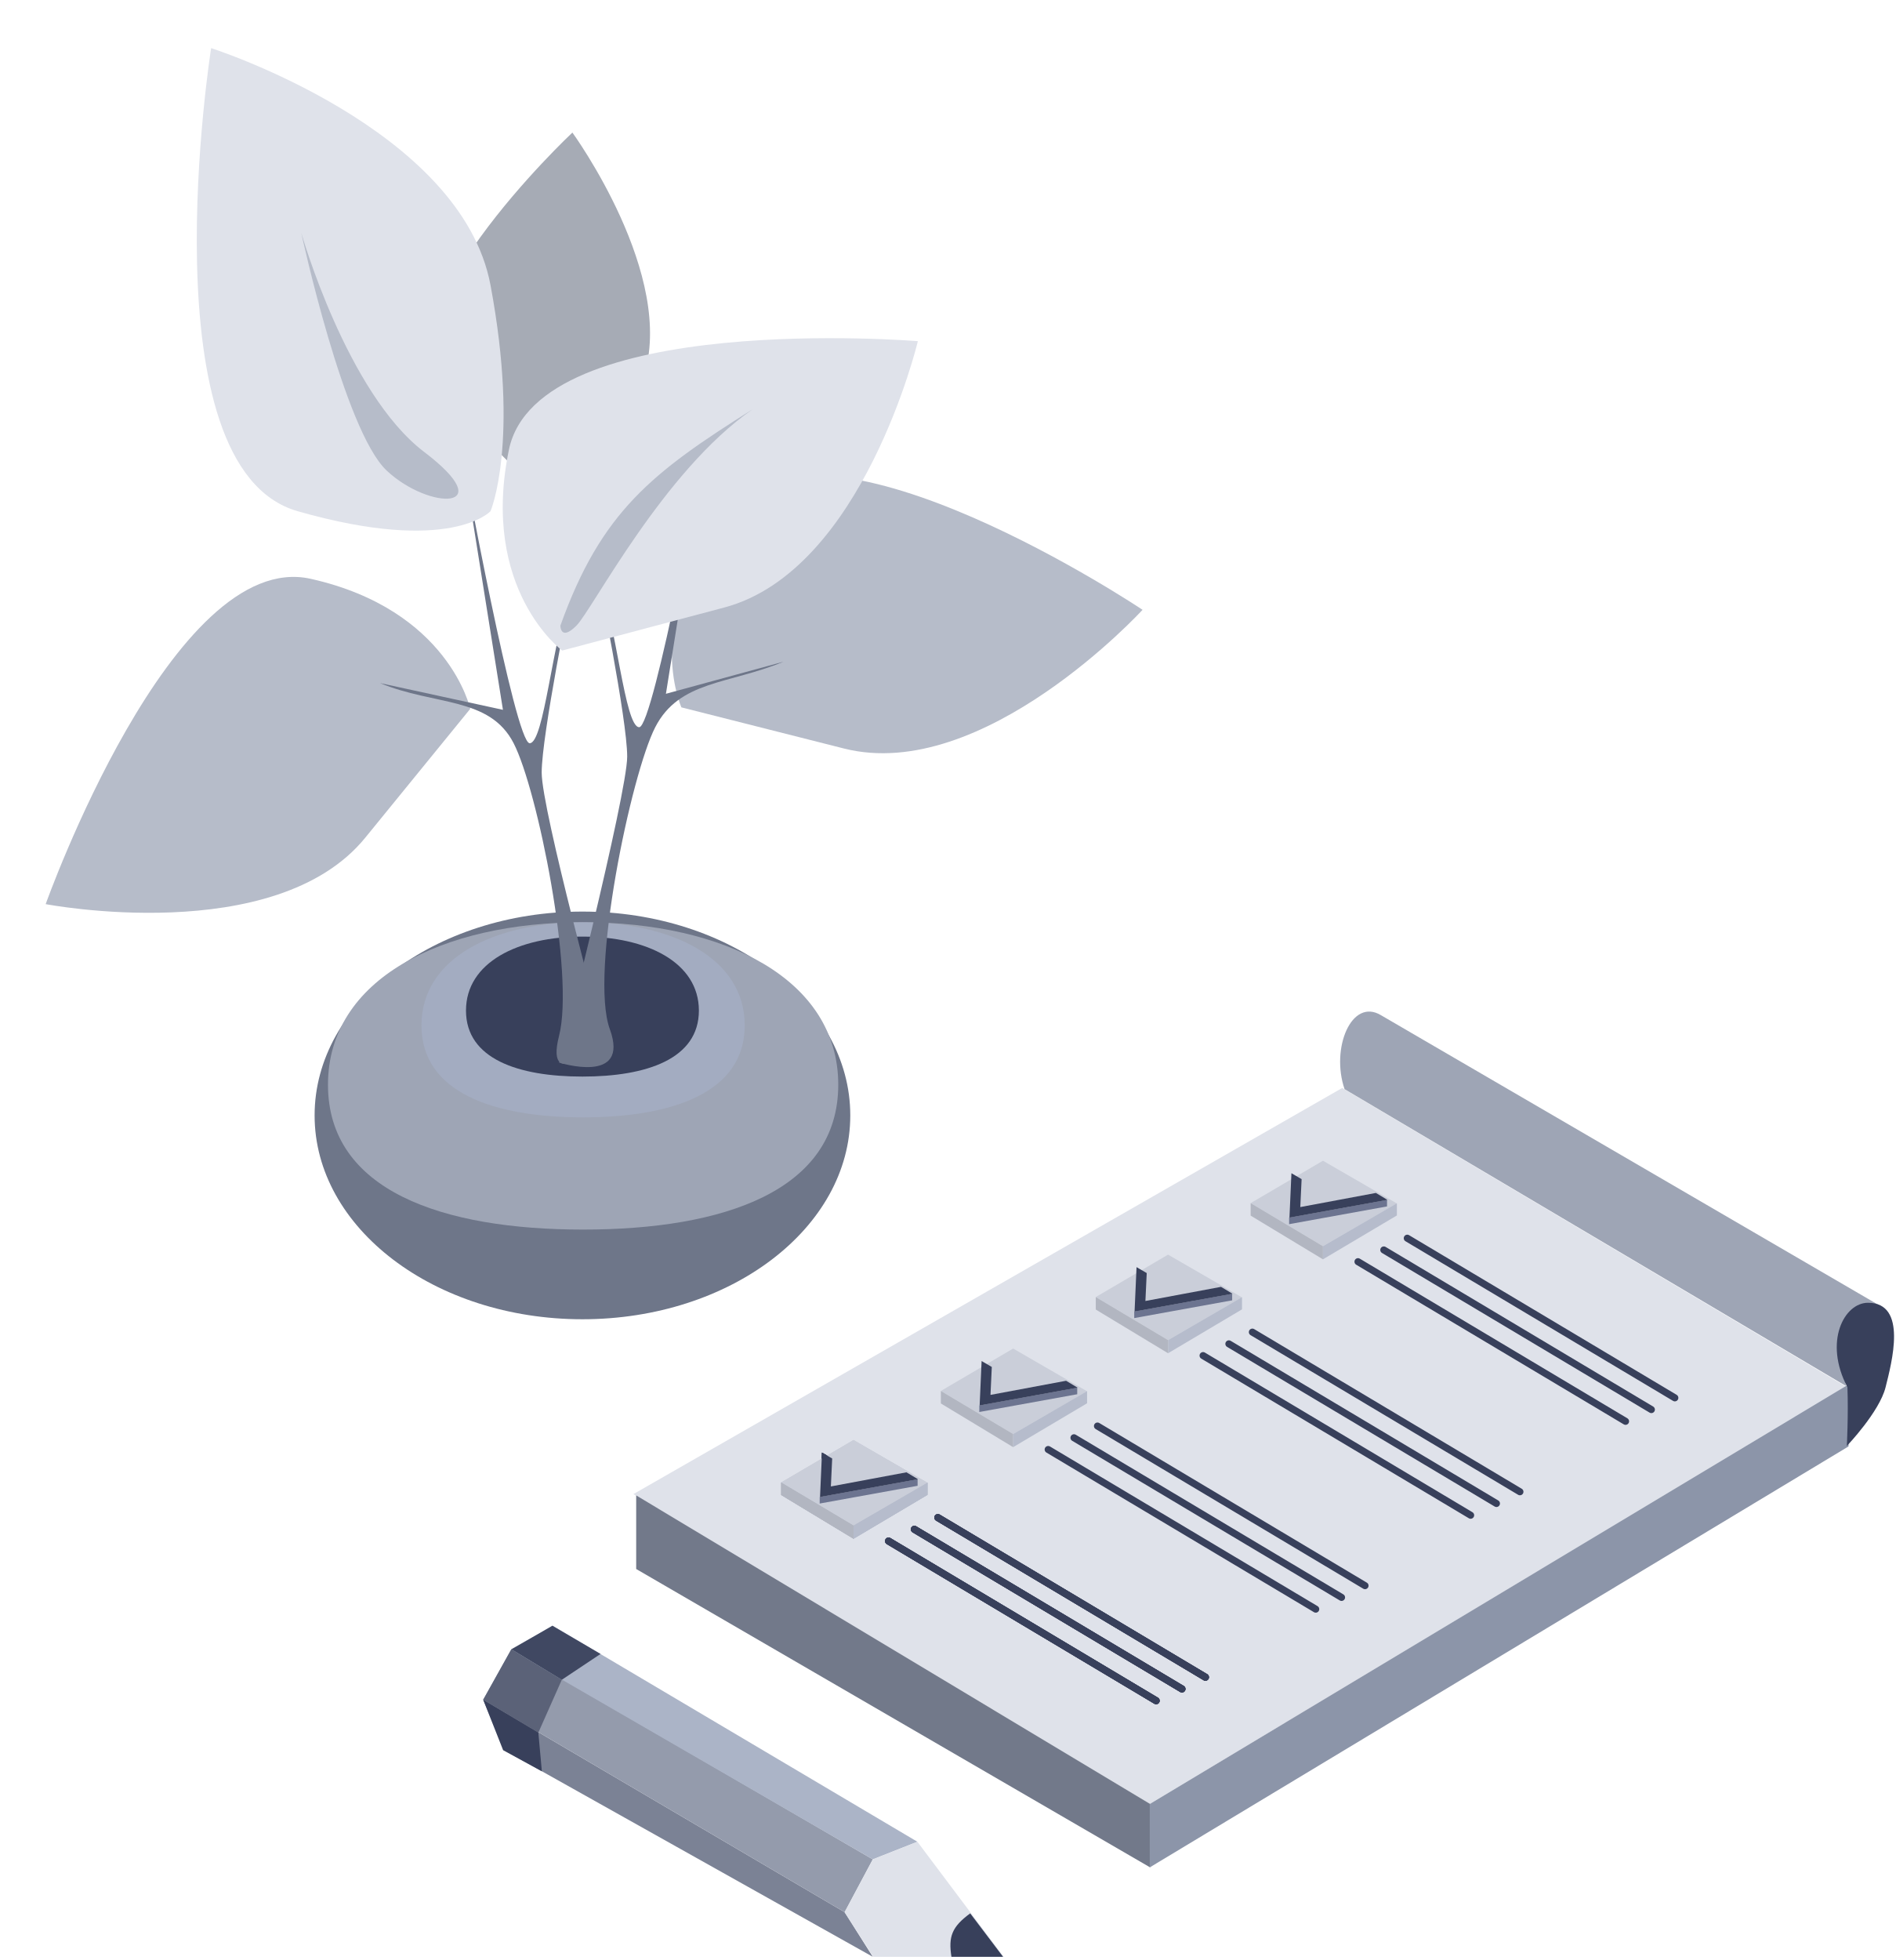
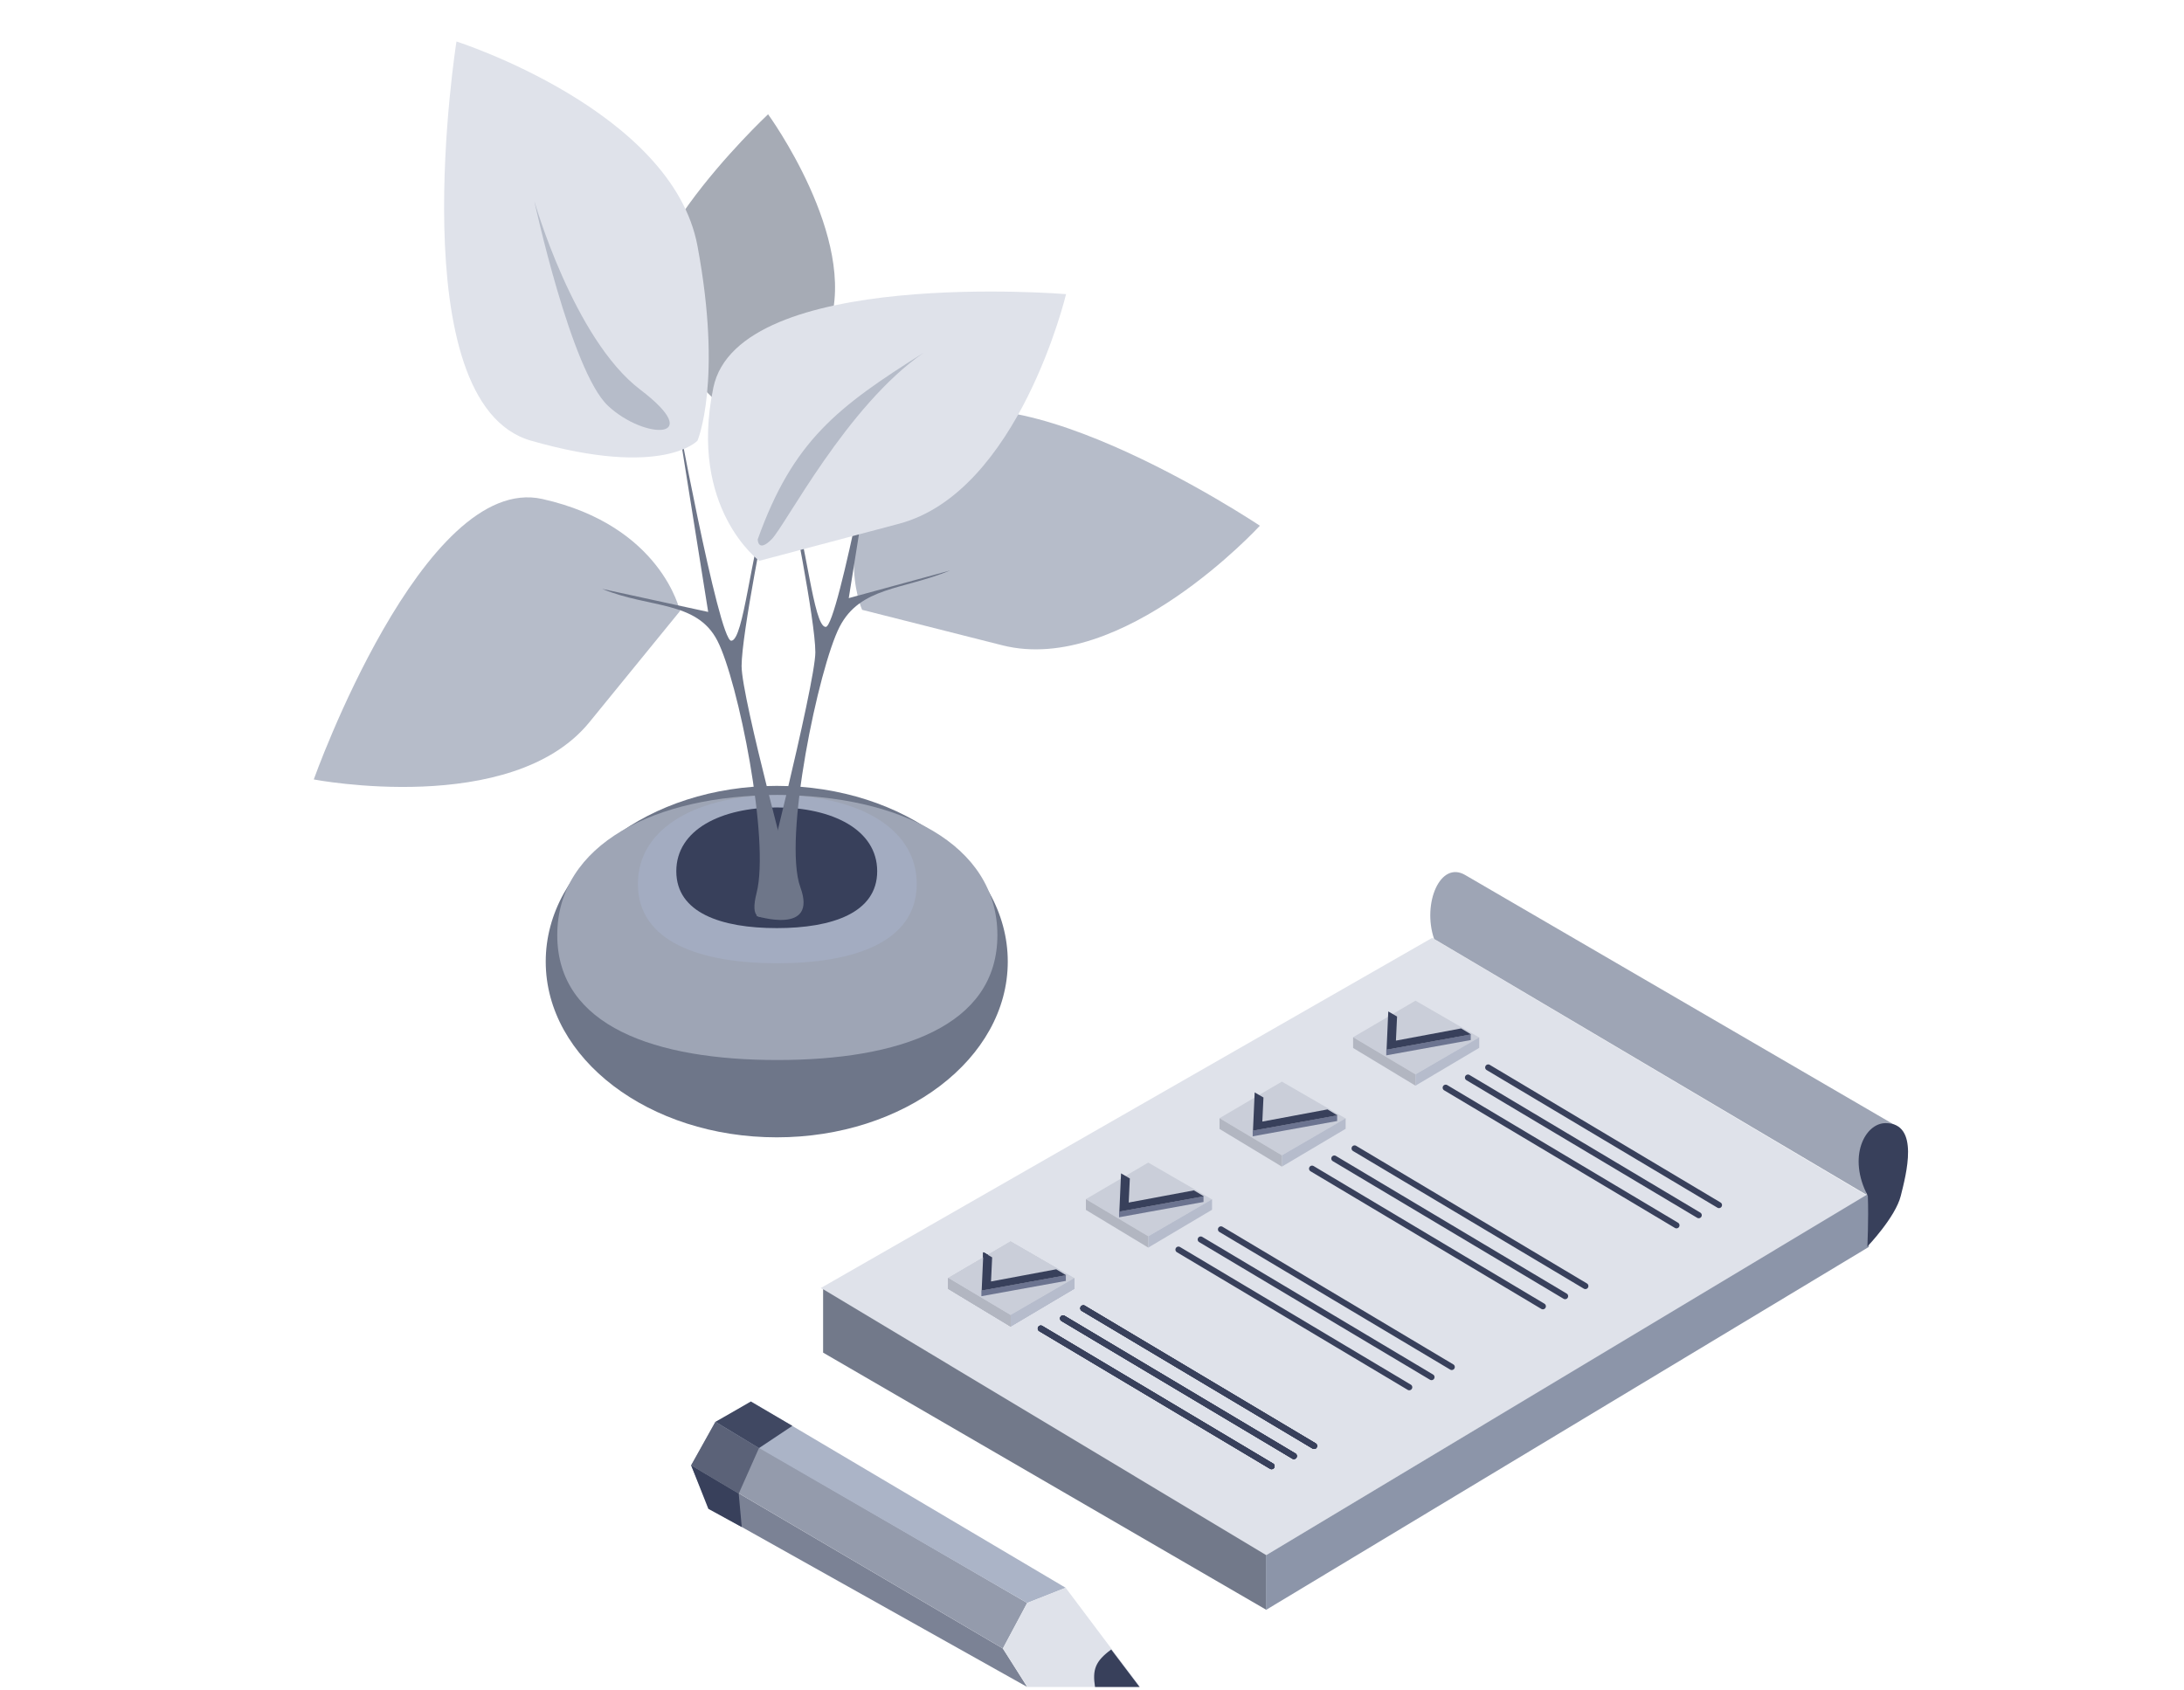
- <svg xmlns="http://www.w3.org/2000/svg" width="298" height="308" viewBox="0 0 298 308" fill="none">
+ <svg xmlns="http://www.w3.org/2000/svg" width="398" height="308" viewBox="0 0 298 308" fill="none">
  <path d="M290.193 217.916L180.723 283.486L99.561 234.788L210.975 170.965L290.193 217.916Z" fill="#DFE2EA" />
  <path d="M295.641 205.274L217.061 159.528C212.45 156.761 209.145 164.701 211.343 171.149L290.192 217.818C288.797 212.213 287.398 205.447 295.641 205.274Z" fill="#9EA5B5" />
  <path d="M180.781 293.446V283.486L99.998 234.991V246.557L180.781 293.446Z" fill="#72798A" />
  <path d="M180.725 293.446V283.485L290.564 217.559V227.292L180.725 293.446Z" fill="#8C95A9" />
  <path d="M296.381 218.002C297.349 214.128 299.886 204.721 293.614 204.721C289.889 204.721 286.605 210.808 290.387 218.002C290.545 222.409 290.294 227.225 290.294 227.225C290.294 227.225 295.413 221.876 296.381 218.002Z" fill="#38405B" />
  <path d="M79.269 275.03L137.19 307.496L132.763 300.486L75.949 267.099L79.269 275.03Z" fill="#7B8295" />
  <path d="M132.763 300.485L137.19 292.184L80.376 259.166L75.949 267.098L132.763 300.485Z" fill="#949BAC" />
  <path d="M137.191 292.185L144.2 289.418L86.839 255.447L80.377 259.351L137.191 292.185Z" fill="#ABB4C7" />
  <path d="M88.309 263.964L94.396 259.906L86.833 255.479L80.377 259.168L88.309 263.964Z" fill="#404862" />
  <path d="M84.619 272.263L88.308 263.962L80.376 259.166L75.949 267.098L84.619 272.263Z" fill="#5B6278" />
  <path d="M84.619 272.264L85.172 278.351L79.085 275.03L75.949 267.099L84.619 272.264Z" fill="#38405B" />
  <path d="M157.773 307.495L144.2 289.418L137.19 292.185L132.75 300.489L137.254 307.495H157.773Z" fill="#DFE2EA" />
  <path d="M149.549 307.496C149.054 304.316 149.615 302.789 152.501 300.671L157.666 307.496H149.549Z" fill="#38405B" />
  <path d="M139.668 242.166L181.725 267.253" stroke="#38405B" stroke-width="1.107" stroke-linecap="round" />
  <path d="M147.416 238.477L189.473 263.563" stroke="#38405B" stroke-width="1.107" stroke-linecap="round" />
  <path d="M143.725 240.32L185.782 265.407" stroke="#38405B" stroke-width="1.107" stroke-linecap="round" />
  <path d="M134.162 239.73L122.799 232.964L134.162 226.302L145.783 233.016L134.162 239.73Z" fill="#CACED9" />
  <path d="M134.162 241.796V239.73L145.783 232.99V234.901L134.162 241.796Z" fill="#B6BCCC" />
  <path d="M134.162 241.797V239.731L122.799 232.965V234.928L134.162 241.797Z" fill="#B2B6C1" />
  <path d="M128.844 236.269V235.236L144.235 232.447V233.48L128.844 236.269Z" fill="#6C7490" />
  <path d="M142.48 231.363L130.601 233.584L130.807 229.193L129.206 228.264L128.896 235.236L144.288 232.447L142.48 231.363Z" fill="#38405B" />
  <path d="M164.756 227.779L206.813 252.866" stroke="#38405B" stroke-width="1.107" stroke-linecap="round" />
  <path d="M172.504 224.09L214.561 249.176" stroke="#38405B" stroke-width="1.107" stroke-linecap="round" />
  <path d="M168.812 225.935L210.87 251.021" stroke="#38405B" stroke-width="1.107" stroke-linecap="round" />
  <path d="M159.251 225.344L147.889 218.578L159.251 211.915L170.872 218.629L159.251 225.344Z" fill="#CACED9" />
  <path d="M159.252 227.409V225.343L170.873 218.603V220.514L159.252 227.409Z" fill="#B6BCCC" />
  <path d="M159.252 227.411V225.345L147.889 218.579V220.542L159.252 227.411Z" fill="#B2B6C1" />
  <path d="M153.932 221.884V220.851L169.323 218.062V219.095L153.932 221.884Z" fill="#6C7490" />
  <path d="M167.568 216.977L155.689 219.198L155.895 214.808L154.294 213.878L153.984 220.851L169.376 218.061L167.568 216.977Z" fill="#38405B" />
  <path d="M189.104 213.022L231.161 238.109" stroke="#38405B" stroke-width="1.107" stroke-linecap="round" />
  <path d="M196.852 209.333L238.909 234.42" stroke="#38405B" stroke-width="1.107" stroke-linecap="round" />
  <path d="M193.16 211.177L235.217 236.263" stroke="#38405B" stroke-width="1.107" stroke-linecap="round" />
  <path d="M183.601 210.587L172.238 203.821L183.601 197.158L195.222 203.873L183.601 210.587Z" fill="#CACED9" />
  <path d="M183.602 212.652V210.586L195.223 203.846V205.757L183.602 212.652Z" fill="#B6BCCC" />
  <path d="M183.602 212.654V210.588L172.239 203.822V205.785L183.602 212.654Z" fill="#B2B6C1" />
  <path d="M178.283 207.127V206.094L193.675 203.305V204.338L178.283 207.127Z" fill="#6C7490" />
  <path d="M191.92 202.22L180.04 204.441L180.247 200.051L178.646 199.121L178.336 206.094L193.727 203.305L191.92 202.22Z" fill="#38405B" />
  <path d="M213.453 198.265L255.51 223.351" stroke="#38405B" stroke-width="1.107" stroke-linecap="round" />
  <path d="M221.201 194.575L263.258 219.662" stroke="#38405B" stroke-width="1.107" stroke-linecap="round" />
  <path d="M217.512 196.419L259.569 221.506" stroke="#38405B" stroke-width="1.107" stroke-linecap="round" />
  <path d="M207.947 195.829L196.584 189.063L207.947 182.4L219.568 189.115L207.947 195.829Z" fill="#CACED9" />
  <path d="M207.947 197.894V195.828L219.568 189.088V190.999L207.947 197.894Z" fill="#B6BCCC" />
  <path d="M207.947 197.895V195.829L196.584 189.063V191.026L207.947 197.895Z" fill="#B2B6C1" />
  <path d="M202.629 192.369V191.336L218.02 188.547V189.58L202.629 192.369Z" fill="#6C7490" />
  <path d="M216.265 187.462L204.386 189.683L204.593 185.293L202.992 184.363L202.682 191.336L218.073 188.547L216.265 187.462Z" fill="#38405B" />
  <path d="M139.672 242.166L181.729 267.253" stroke="#38405B" stroke-width="1.107" stroke-linecap="round" />
  <path d="M147.42 238.477L189.477 263.563" stroke="#38405B" stroke-width="1.107" stroke-linecap="round" />
  <path d="M143.729 240.32L185.786 265.407" stroke="#38405B" stroke-width="1.107" stroke-linecap="round" />
  <path d="M134.164 239.731L122.801 232.965L134.164 226.303L145.785 233.017L134.164 239.731Z" fill="#CACED9" />
  <path d="M134.164 241.797V239.731L145.785 232.991V234.902L134.164 241.797Z" fill="#B6BCCC" />
  <path d="M134.164 241.798V239.732L122.801 232.966V234.928L134.164 241.798Z" fill="#B2B6C1" />
  <path d="M128.844 236.27V235.237L144.235 232.448V233.481L128.844 236.27Z" fill="#6C7490" />
  <path d="M142.48 231.364L130.601 233.584L130.807 229.194L129.206 228.265L128.896 235.237L144.288 232.448L142.48 231.364Z" fill="#38405B" />
  <path d="M139.668 242.166L181.725 267.253" stroke="#38405B" stroke-width="1.107" stroke-linecap="round" />
  <path d="M147.416 238.477L189.473 263.563" stroke="#38405B" stroke-width="1.107" stroke-linecap="round" />
  <path d="M143.725 240.32L185.782 265.407" stroke="#38405B" stroke-width="1.107" stroke-linecap="round" />
  <path d="M134.16 239.73L122.797 232.964L134.16 226.302L145.781 233.016L134.16 239.73Z" fill="#CACED9" />
  <path d="M134.16 241.795V239.729L145.781 232.989V234.9L134.16 241.795Z" fill="#B6BCCC" />
  <path d="M134.16 241.798V239.732L122.797 232.966V234.928L134.16 241.798Z" fill="#B2B6C1" />
  <path d="M128.842 236.27V235.237L144.233 232.448V233.481L128.842 236.27Z" fill="#6C7490" />
  <path d="M142.478 231.364L130.599 233.584L130.806 229.194L129.204 228.265L128.895 235.237L144.286 232.448L142.478 231.364Z" fill="#38405B" />
  <path d="M139.664 242.166L181.721 267.253" stroke="#38405B" stroke-width="1.107" stroke-linecap="round" />
  <path d="M147.412 238.477L189.469 263.563" stroke="#38405B" stroke-width="1.107" stroke-linecap="round" />
  <path d="M143.721 240.32L185.778 265.407" stroke="#38405B" stroke-width="1.107" stroke-linecap="round" />
  <path d="M134.16 239.73L122.797 232.964L134.16 226.302L145.781 233.016L134.16 239.73Z" fill="#CACED9" />
  <path d="M134.16 241.795V239.729L145.781 232.989V234.9L134.16 241.795Z" fill="#B6BCCC" />
  <path d="M134.16 241.798V239.732L122.797 232.966V234.928L134.16 241.798Z" fill="#B2B6C1" />
  <path d="M128.842 236.27V235.237L144.233 232.448V233.481L128.842 236.27Z" fill="#6C7490" />
  <path d="M142.478 231.364L130.599 233.584L130.806 229.194L129.204 228.265L128.895 235.237L144.286 232.448L142.478 231.364Z" fill="#38405B" />
  <ellipse cx="91.551" cy="175.28" rx="42.1" ry="32.032" fill="#6E7689" />
  <path d="M131.76 170.457C131.76 187.102 113.805 193.22 91.656 193.22C69.508 193.22 51.553 187.102 51.553 170.457C51.553 153.812 69.508 144.928 91.656 144.928C113.805 144.928 131.76 153.812 131.76 170.457Z" fill="#9EA5B5" />
  <path d="M117.06 161.133C117.06 171.699 105.685 175.583 91.654 175.583C77.623 175.583 66.248 171.699 66.248 161.133C66.248 150.567 77.623 144.928 91.654 144.928C105.685 144.928 117.06 150.567 117.06 161.133Z" fill="#A3ACC1" />
  <path d="M109.854 158.807C109.854 166.389 101.659 169.176 91.55 169.176C81.441 169.176 73.246 166.389 73.246 158.807C73.246 151.225 81.441 147.179 91.55 147.179C101.659 147.179 109.854 151.225 109.854 158.807Z" fill="#38405B" />
  <path d="M115.117 79.51C100.456 96.522 107.107 111.157 107.107 111.157L132.654 117.623C154.551 123.165 179.591 95.828 179.591 95.828C179.591 95.828 129.778 62.498 115.117 79.51Z" fill="#B6BCC9" />
  <path d="M48.834 90.956C70.554 95.814 73.913 111.39 73.913 111.39L57.408 131.646C43.261 149.008 7.18 142.077 7.18 142.077C7.18 142.077 27.114 86.097 48.834 90.956Z" fill="#B6BCC9" />
  <path d="M85.144 121.411C85.144 127.291 94.803 162.775 94.803 162.775C95.365 163.369 85.412 172.4 87.874 162.775C90.335 153.15 84.514 124.141 80.735 116.792C76.956 109.443 68.347 110.913 59.738 107.344L79.055 111.543L72.756 72.069C72.756 72.069 80.964 116.792 83.254 116.792C85.545 116.792 86.824 100.415 89.763 92.856C89.763 92.856 85.144 115.532 85.144 121.411Z" fill="#6E7689" />
  <path d="M98.584 118.893C98.584 124.772 87.876 166.975 87.876 166.975C87.876 166.975 99.078 170.545 95.855 161.726C92.631 152.907 99.214 121.622 102.994 114.274C106.773 106.925 114.542 107.555 123.15 103.985L104.673 109.024L110.972 69.551C110.972 69.551 102.764 114.274 100.474 114.274C98.184 114.274 96.905 97.896 93.965 90.338C93.965 90.338 98.584 113.014 98.584 118.893Z" fill="#6E7689" />
  <path d="M101.122 59.319C95.817 75.22 83.892 76.549 83.892 76.549L69.984 62.641C58.063 50.72 89.971 20.832 89.971 20.832C89.971 20.832 106.426 43.418 101.122 59.319Z" fill="#A6ABB5" />
  <path d="M46.778 80.329C70.806 87.207 77.104 80.328 77.104 80.328C77.104 80.328 81.72 69.539 77.104 44.826C72.487 20.113 33.185 7.563 33.185 7.563C33.185 7.563 22.749 73.451 46.778 80.329Z" fill="#DFE2EA" />
  <path d="M79.992 70.677C75.443 92.669 88.367 102.229 88.367 102.229L113.837 95.468C135.668 89.673 144.273 53.614 144.273 53.614C144.273 53.614 84.54 48.685 79.992 70.677Z" fill="#DFE2EA" />
  <path d="M118.319 64.301C102.617 74.177 94.514 80.329 88.084 98.315C88.084 98.315 88.084 100.835 90.604 98.315C93.123 95.796 104.255 74.011 118.319 64.301Z" fill="#B6BCC9" />
  <path d="M66.67 71.019C54.515 61.781 47.353 36.585 47.353 36.585C47.353 36.585 54.072 67.66 60.791 73.959C67.51 80.258 78.826 80.258 66.67 71.019Z" fill="#B6BCC9" />
</svg>
